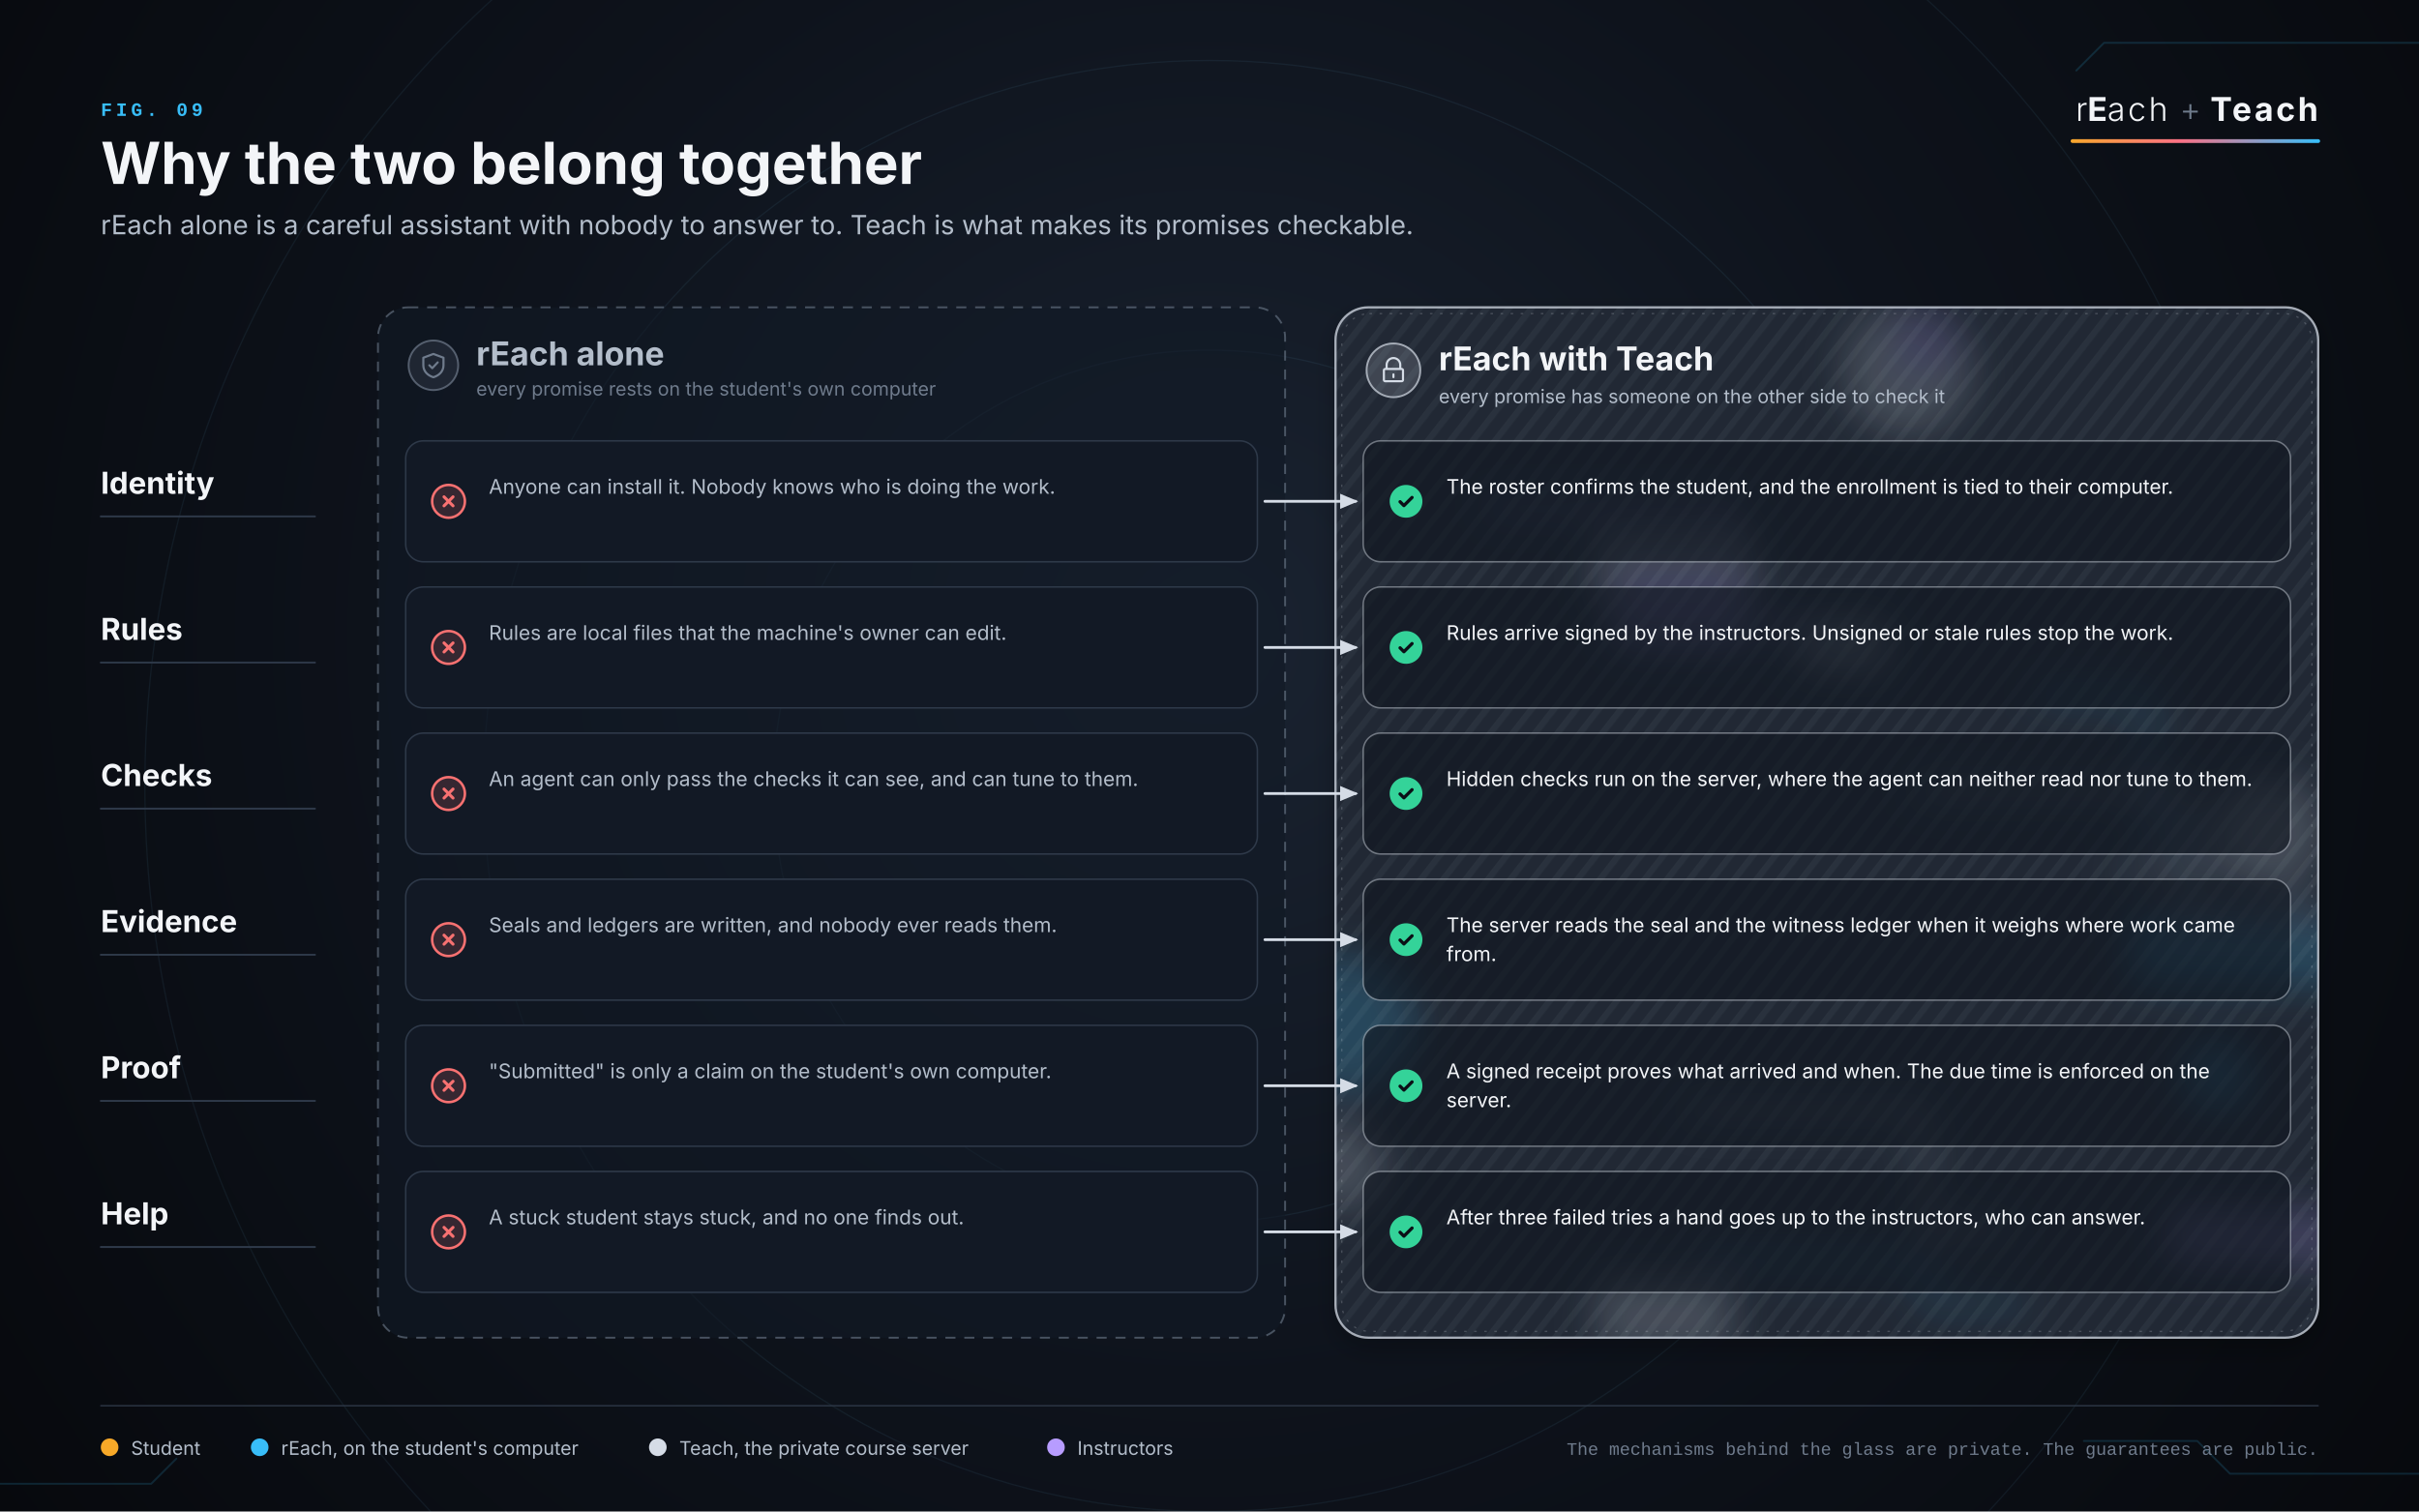
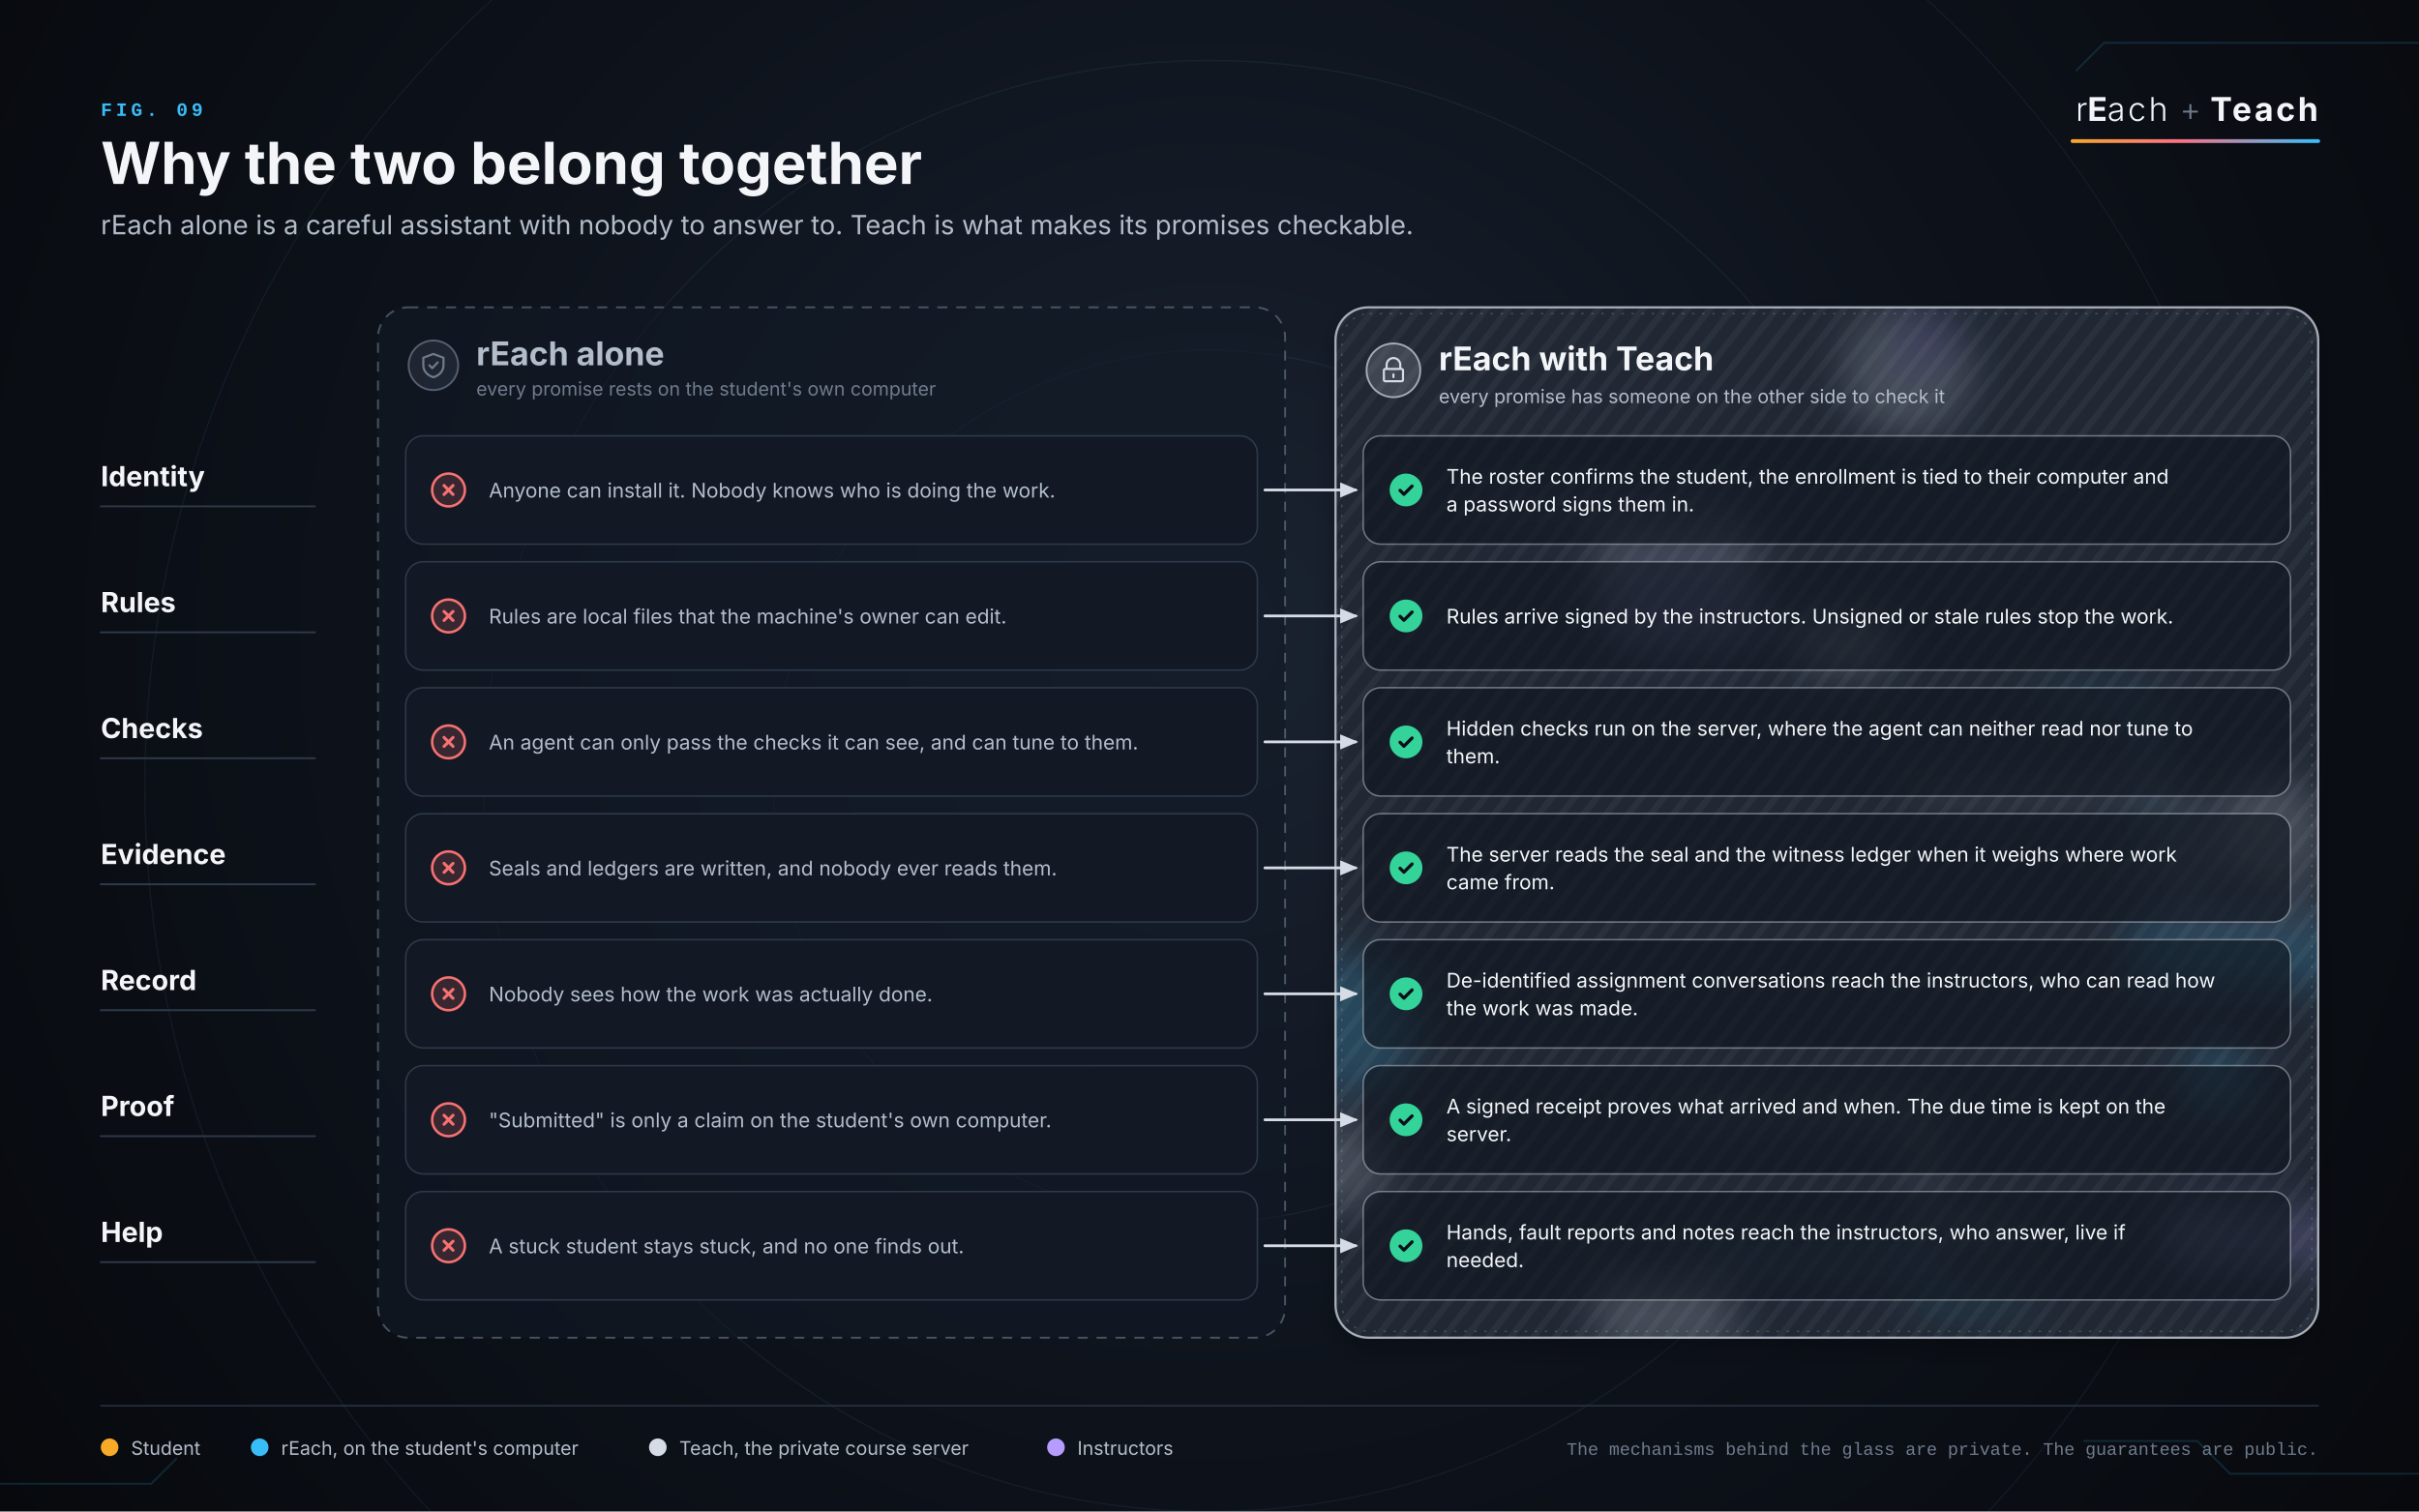
<svg xmlns="http://www.w3.org/2000/svg" viewBox="0 0 1920 1200" width="1920" height="1200" role="img" aria-labelledby="t d">
  <defs>
    <radialGradient id="bg" cx="960" cy="504" r="1190" gradientUnits="userSpaceOnUse">
      <stop offset="0" stop-color="#1a2331" />
      <stop offset=".5" stop-color="#0e131c" />
      <stop offset="1" stop-color="#07090d" />
    </radialGradient>
    <linearGradient id="warmcool" gradientUnits="userSpaceOnUse" x1="1640" y1="0" x2="1840" y2="0">
      <stop offset="0" stop-color="#f7a928" />
      <stop offset=".45" stop-color="#fb7185" />
      <stop offset="1" stop-color="#38bdf8" />
    </linearGradient>
    <filter id="soft" x="-20%" y="-20%" width="140%" height="150%">
      <feGaussianBlur stdDeviation="10" />
    </filter>
    <filter id="frostblur" x="-10%" y="-10%" width="120%" height="120%">
      <feGaussianBlur stdDeviation="16" />
    </filter>
    <pattern id="hatch" width="14" height="14" patternUnits="userSpaceOnUse" patternTransform="rotate(38)">
      <rect width="5" height="14" fill="#d5dce6" fill-opacity="0.05" />
    </pattern>
    <pattern id="dots" width="32" height="32" patternUnits="userSpaceOnUse">
      <circle cx="2" cy="2" r="1.3" fill="#2e3949" fill-opacity="0.07" />
    </pattern>
    <marker id="ar-student" viewBox="0 0 10 10" refX="8.6" refY="5" markerWidth="6.5" markerHeight="6.5" orient="auto-start-reverse">
      <path d="M0 .8L10 5L0 9.2Z" fill="#f7a928" />
    </marker>
    <marker id="ar-reach" viewBox="0 0 10 10" refX="8.6" refY="5" markerWidth="6.5" markerHeight="6.5" orient="auto-start-reverse">
      <path d="M0 .8L10 5L0 9.2Z" fill="#38bdf8" />
    </marker>
    <marker id="ar-teach" viewBox="0 0 10 10" refX="8.6" refY="5" markerWidth="6.5" markerHeight="6.5" orient="auto-start-reverse">
      <path d="M0 .8L10 5L0 9.2Z" fill="#d5dce6" />
    </marker>
    <marker id="ar-instructor" viewBox="0 0 10 10" refX="8.6" refY="5" markerWidth="6.5" markerHeight="6.5" orient="auto-start-reverse">
      <path d="M0 .8L10 5L0 9.2Z" fill="#b79cff" />
    </marker>
    <marker id="ar-ok" viewBox="0 0 10 10" refX="8.6" refY="5" markerWidth="6.5" markerHeight="6.5" orient="auto-start-reverse">
      <path d="M0 .8L10 5L0 9.2Z" fill="#34d399" />
    </marker>
    <marker id="ar-stop" viewBox="0 0 10 10" refX="8.6" refY="5" markerWidth="6.5" markerHeight="6.5" orient="auto-start-reverse">
      <path d="M0 .8L10 5L0 9.2Z" fill="#f87171" />
    </marker>
    <marker id="ar-soft" viewBox="0 0 10 10" refX="8.6" refY="5" markerWidth="6.5" markerHeight="6.5" orient="auto-start-reverse">
      <path d="M0 .8L10 5L0 9.2Z" fill="#b3bdca" />
    </marker>
  </defs>
  <rect x="0" y="0" width="1920" height="1200" rx="0" fill="url(#bg)" />
  <g fill="none" stroke="#7dd3fc" stroke-opacity="0.07" stroke-width="1">
    <circle cx="960" cy="624" r="346" />
    <circle cx="960" cy="624" r="576" />
    <circle cx="960" cy="624" r="845" />
    <circle cx="960" cy="624" r="1152" />
  </g>
  <g fill="none" stroke="#38bdf8" stroke-opacity=".16" stroke-width="1.5" stroke-linecap="round" stroke-linejoin="round">
    <path d="M1920 34H1670l-22 22" />
    <path d="M1920 1170H1770l-26-26h-90" />
    <path d="M0 1178H120l20-20" />
  </g>
  <text x="80" y="92" font-family="ui-monospace,'SF Mono',Menlo,Consolas,'Liberation Mono',monospace" font-size="15" font-weight="700" fill="#38bdf8" text-anchor="start" letter-spacing="3">FIG. 09</text>
  <text x="80" y="146" font-family="Inter,-apple-system,BlinkMacSystemFont,'Segoe UI',Helvetica,Arial,sans-serif" font-size="46" font-weight="650" fill="#f3f5f8" text-anchor="start">Why the two belong together</text>
  <text x="80" y="186" font-family="Inter,-apple-system,BlinkMacSystemFont,'Segoe UI',Helvetica,Arial,sans-serif" font-size="21" font-weight="400" fill="#b3bdca" text-anchor="start">rEach alone is a careful assistant with nobody to answer to. Teach is what makes its promises checkable.</text>
  <text x="1840" y="96" text-anchor="end" font-family="Inter,-apple-system,BlinkMacSystemFont,'Segoe UI',Helvetica,Arial,sans-serif" font-size="26" font-weight="300" fill="#f3f5f8" letter-spacing="2">r<tspan font-weight="650">E</tspan>ach <tspan fill="#6f7b8c" font-weight="300">+</tspan>
    <tspan font-weight="650">Teach</tspan>
  </text>
  <path d="M1645.0 112H1840" stroke="url(#warmcool)" stroke-width="3" stroke-linecap="round" />
  <rect x="300" y="244" width="720" height="818" rx="24" fill="#121925" fill-opacity="0.6" stroke="#6f7b8c" stroke-width="1.5" stroke-opacity="0.6" stroke-dasharray="8 7" />
  <circle cx="344" cy="290" r="19.68" fill="#6f7b8c" fill-opacity="0.165" stroke="#6f7b8c" stroke-width="1.5" stroke-opacity="0.7" />
  <path transform="translate(332.0 278.0) scale(1.0)" d="M12 3l8 3v6c0 4.6-3.2 8-8 9.5C7.2 20 4 16.6 4 12V6l8-3ZM8.8 12l2.3 2.3 4.3-4.6" fill="none" stroke="#6f7b8c" stroke-width="1.7" stroke-linecap="round" stroke-linejoin="round" />
  <text x="378" y="290" font-family="Inter,-apple-system,BlinkMacSystemFont,'Segoe UI',Helvetica,Arial,sans-serif" font-size="26" font-weight="650" fill="#b3bdca" text-anchor="start">rEach alone</text>
  <text x="378" y="314" font-family="Inter,-apple-system,BlinkMacSystemFont,'Segoe UI',Helvetica,Arial,sans-serif" font-size="15" font-weight="400" fill="#6f7b8c" text-anchor="start">every promise rests on the student's own computer</text>
  <rect x="1060" y="252" width="780" height="818" rx="26" fill="#000000" fill-opacity="0.27" filter="url(#soft)" />
  <rect x="1060" y="244" width="780" height="818" rx="26" fill="#121925" />
  <clipPath id="fr1">
    <rect x="1060" y="244" width="780" height="818" rx="26" />
  </clipPath>
  <g clip-path="url(#fr1)">
    <g filter="url(#frostblur)" opacity="0.2">
      <rect x="1267" y="1016" width="108" height="61" rx="8" fill="#d5dce6" />
      <circle cx="1760" cy="854" r="28" fill="#38bdf8" />
      <path d="M1682 691h141v78h99" fill="none" stroke="#d5dce6" stroke-width="10" stroke-linecap="round" />
      <rect x="1720" y="960" width="193" height="44" rx="8" fill="#b79cff" />
      <circle cx="1514" cy="294" r="52" fill="#d5dce6" />
      <path d="M1620 553h85v110h75" fill="none" stroke="#38bdf8" stroke-width="10" stroke-linecap="round" />
      <rect x="1428" y="492" width="72" height="41" rx="8" fill="#d5dce6" />
      <circle cx="1528" cy="272" r="27" fill="#b79cff" />
      <path d="M1524 628h213v99h97" fill="none" stroke="#d5dce6" stroke-width="10" stroke-linecap="round" />
      <rect x="1690" y="727" width="192" height="56" rx="8" fill="#38bdf8" />
      <circle cx="1802" cy="660" r="44" fill="#d5dce6" />
      <path d="M1182 404h192v93h65" fill="none" stroke="#b79cff" stroke-width="10" stroke-linecap="round" />
      <rect x="1267" y="425" width="126" height="59" rx="8" fill="#d5dce6" />
      <circle cx="1068" cy="814" r="57" fill="#38bdf8" />
      <path d="M1341 882h187v94h65" fill="none" stroke="#d5dce6" stroke-width="10" stroke-linecap="round" />
      <rect x="1280" y="450" width="107" height="65" rx="8" fill="#b79cff" />
      <circle cx="1065" cy="927" r="36" fill="#d5dce6" />
      <path d="M1355 1001h176v34h74" fill="none" stroke="#38bdf8" stroke-width="10" stroke-linecap="round" />
    </g>
    <rect x="1060" y="244" width="780" height="818" fill="#dfe7f1" fill-opacity="0.075" />
    <rect x="1060" y="244" width="780" height="818" fill="url(#hatch)" />
  </g>
  <rect x="1060" y="244" width="780" height="818" rx="26" fill="none" stroke="#d5dce6" stroke-width="1.8" stroke-opacity="0.75" />
  <rect x="1065" y="249" width="770" height="808" rx="22" fill="none" stroke="#d5dce6" stroke-width="1" stroke-opacity="0.22" stroke-dasharray="2 6" />
  <circle cx="1106" cy="294" r="21.32" fill="#d5dce6" fill-opacity="0.165" stroke="#d5dce6" stroke-width="1.5" stroke-opacity="0.7" />
  <path transform="translate(1093.0 281.0) scale(1.0833)" d="M7 11V8a5 5 0 0 1 10 0v3M6 11h12a1 1 0 0 1 1 1v7a1 1 0 0 1-1 1H6a1 1 0 0 1-1-1v-7a1 1 0 0 1 1-1ZM12 15v2" fill="none" stroke="#d5dce6" stroke-width="1.57" stroke-linecap="round" stroke-linejoin="round" />
  <text x="1142" y="294" font-family="Inter,-apple-system,BlinkMacSystemFont,'Segoe UI',Helvetica,Arial,sans-serif" font-size="26" font-weight="650" fill="#f3f5f8" text-anchor="start">rEach with Teach</text>
  <text x="1142" y="320" font-family="Inter,-apple-system,BlinkMacSystemFont,'Segoe UI',Helvetica,Arial,sans-serif" font-size="15" font-weight="400" fill="#b3bdca" text-anchor="start">every promise has someone on the other side to check it</text>
-   <text x="80" y="392" font-family="Inter,-apple-system,BlinkMacSystemFont,'Segoe UI',Helvetica,Arial,sans-serif" font-size="24" font-weight="650" fill="#f3f5f8" text-anchor="start">Identity</text>
-   <line x1="80" y1="410" x2="250" y2="410" stroke="#2e3949" stroke-width="1.5" stroke-linecap="round" />
-   <rect x="322" y="350" width="676" height="96" rx="14" fill="#121925" stroke="#2e3949" stroke-width="1.2" />
-   <circle cx="356" cy="398" r="13" fill="#f87171" fill-opacity="0.16" stroke="#f87171" stroke-width="2" />
-   <path transform="translate(348.85 390.85) scale(0.5958)" d="M6 6l12 12M18 6L6 18" fill="none" stroke="#f87171" stroke-width="4.03" stroke-linecap="round" stroke-linejoin="round" />
-   <text x="388" y="392" font-family="Inter,-apple-system,BlinkMacSystemFont,'Segoe UI',Helvetica,Arial,sans-serif" font-size="16" font-weight="400" fill="#b3bdca" text-anchor="start">Anyone can install it. Nobody knows who is doing the work.</text>
-   <rect x="1082" y="350" width="736" height="96" rx="14" fill="#0f151f" fill-opacity="0.62" stroke="#d5dce6" stroke-width="1.2" stroke-opacity="0.45" />
-   <circle cx="1116" cy="398" r="13" fill="#34d399" />
-   <path transform="translate(1107.88 389.88) scale(0.6771)" d="M5 12.5l4.5 4.5L19 7.5" fill="none" stroke="#0b0f16" stroke-width="3.84" stroke-linecap="round" stroke-linejoin="round" />
-   <text x="1148" y="392" font-family="Inter,-apple-system,BlinkMacSystemFont,'Segoe UI',Helvetica,Arial,sans-serif" font-size="16" font-weight="400" fill="#f3f5f8" text-anchor="start">The roster confirms the student, and the enrollment is tied to their computer.</text>
-   <path d="M1004 398L1076 398" fill="none" stroke="#d5dce6" stroke-width="2.2" stroke-linecap="round" stroke-linejoin="round" marker-end="url(#ar-teach)" />
-   <text x="80" y="508" font-family="Inter,-apple-system,BlinkMacSystemFont,'Segoe UI',Helvetica,Arial,sans-serif" font-size="24" font-weight="650" fill="#f3f5f8" text-anchor="start">Rules</text>
-   <line x1="80" y1="526" x2="250" y2="526" stroke="#2e3949" stroke-width="1.5" stroke-linecap="round" />
-   <rect x="322" y="466" width="676" height="96" rx="14" fill="#121925" stroke="#2e3949" stroke-width="1.2" />
-   <circle cx="356" cy="514" r="13" fill="#f87171" fill-opacity="0.16" stroke="#f87171" stroke-width="2" />
-   <path transform="translate(348.85 506.85) scale(0.5958)" d="M6 6l12 12M18 6L6 18" fill="none" stroke="#f87171" stroke-width="4.03" stroke-linecap="round" stroke-linejoin="round" />
-   <text x="388" y="508" font-family="Inter,-apple-system,BlinkMacSystemFont,'Segoe UI',Helvetica,Arial,sans-serif" font-size="16" font-weight="400" fill="#b3bdca" text-anchor="start">Rules are local files that the machine's owner can edit.</text>
-   <rect x="1082" y="466" width="736" height="96" rx="14" fill="#0f151f" fill-opacity="0.62" stroke="#d5dce6" stroke-width="1.2" stroke-opacity="0.45" />
-   <circle cx="1116" cy="514" r="13" fill="#34d399" />
-   <path transform="translate(1107.88 505.88) scale(0.6771)" d="M5 12.5l4.5 4.5L19 7.5" fill="none" stroke="#0b0f16" stroke-width="3.84" stroke-linecap="round" stroke-linejoin="round" />
-   <text x="1148" y="508" font-family="Inter,-apple-system,BlinkMacSystemFont,'Segoe UI',Helvetica,Arial,sans-serif" font-size="16" font-weight="400" fill="#f3f5f8" text-anchor="start">Rules arrive signed by the instructors. Unsigned or stale rules stop the work.</text>
-   <path d="M1004 514L1076 514" fill="none" stroke="#d5dce6" stroke-width="2.2" stroke-linecap="round" stroke-linejoin="round" marker-end="url(#ar-teach)" />
-   <text x="80" y="624" font-family="Inter,-apple-system,BlinkMacSystemFont,'Segoe UI',Helvetica,Arial,sans-serif" font-size="24" font-weight="650" fill="#f3f5f8" text-anchor="start">Checks</text>
-   <line x1="80" y1="642" x2="250" y2="642" stroke="#2e3949" stroke-width="1.5" stroke-linecap="round" />
-   <rect x="322" y="582" width="676" height="96" rx="14" fill="#121925" stroke="#2e3949" stroke-width="1.2" />
-   <circle cx="356" cy="630" r="13" fill="#f87171" fill-opacity="0.16" stroke="#f87171" stroke-width="2" />
-   <path transform="translate(348.85 622.85) scale(0.5958)" d="M6 6l12 12M18 6L6 18" fill="none" stroke="#f87171" stroke-width="4.03" stroke-linecap="round" stroke-linejoin="round" />
-   <text x="388" y="624" font-family="Inter,-apple-system,BlinkMacSystemFont,'Segoe UI',Helvetica,Arial,sans-serif" font-size="16" font-weight="400" fill="#b3bdca" text-anchor="start">An agent can only pass the checks it can see, and can tune to them.</text>
-   <rect x="1082" y="582" width="736" height="96" rx="14" fill="#0f151f" fill-opacity="0.62" stroke="#d5dce6" stroke-width="1.2" stroke-opacity="0.45" />
-   <circle cx="1116" cy="630" r="13" fill="#34d399" />
-   <path transform="translate(1107.88 621.88) scale(0.6771)" d="M5 12.5l4.5 4.5L19 7.5" fill="none" stroke="#0b0f16" stroke-width="3.84" stroke-linecap="round" stroke-linejoin="round" />
-   <text x="1148" y="624" font-family="Inter,-apple-system,BlinkMacSystemFont,'Segoe UI',Helvetica,Arial,sans-serif" font-size="16" font-weight="400" fill="#f3f5f8" text-anchor="start">Hidden checks run on the server, where the agent can neither read nor tune to them.</text>
-   <path d="M1004 630L1076 630" fill="none" stroke="#d5dce6" stroke-width="2.2" stroke-linecap="round" stroke-linejoin="round" marker-end="url(#ar-teach)" />
-   <text x="80" y="740" font-family="Inter,-apple-system,BlinkMacSystemFont,'Segoe UI',Helvetica,Arial,sans-serif" font-size="24" font-weight="650" fill="#f3f5f8" text-anchor="start">Evidence</text>
-   <line x1="80" y1="758" x2="250" y2="758" stroke="#2e3949" stroke-width="1.5" stroke-linecap="round" />
-   <rect x="322" y="698" width="676" height="96" rx="14" fill="#121925" stroke="#2e3949" stroke-width="1.2" />
-   <circle cx="356" cy="746" r="13" fill="#f87171" fill-opacity="0.16" stroke="#f87171" stroke-width="2" />
-   <path transform="translate(348.85 738.85) scale(0.5958)" d="M6 6l12 12M18 6L6 18" fill="none" stroke="#f87171" stroke-width="4.03" stroke-linecap="round" stroke-linejoin="round" />
-   <text x="388" y="740" font-family="Inter,-apple-system,BlinkMacSystemFont,'Segoe UI',Helvetica,Arial,sans-serif" font-size="16" font-weight="400" fill="#b3bdca" text-anchor="start">Seals and ledgers are written, and nobody ever reads them.</text>
-   <rect x="1082" y="698" width="736" height="96" rx="14" fill="#0f151f" fill-opacity="0.62" stroke="#d5dce6" stroke-width="1.2" stroke-opacity="0.45" />
-   <circle cx="1116" cy="746" r="13" fill="#34d399" />
-   <path transform="translate(1107.88 737.88) scale(0.6771)" d="M5 12.5l4.5 4.5L19 7.5" fill="none" stroke="#0b0f16" stroke-width="3.84" stroke-linecap="round" stroke-linejoin="round" />
-   <text x="1148" y="740" font-family="Inter,-apple-system,BlinkMacSystemFont,'Segoe UI',Helvetica,Arial,sans-serif" font-size="16" font-weight="400" fill="#f3f5f8" text-anchor="start">The server reads the seal and the witness ledger when it weighs where work came</text>
-   <text x="1148" y="763" font-family="Inter,-apple-system,BlinkMacSystemFont,'Segoe UI',Helvetica,Arial,sans-serif" font-size="16" font-weight="400" fill="#f3f5f8" text-anchor="start">from.</text>
-   <path d="M1004 746L1076 746" fill="none" stroke="#d5dce6" stroke-width="2.2" stroke-linecap="round" stroke-linejoin="round" marker-end="url(#ar-teach)" />
-   <text x="80" y="856" font-family="Inter,-apple-system,BlinkMacSystemFont,'Segoe UI',Helvetica,Arial,sans-serif" font-size="24" font-weight="650" fill="#f3f5f8" text-anchor="start">Proof</text>
-   <line x1="80" y1="874" x2="250" y2="874" stroke="#2e3949" stroke-width="1.5" stroke-linecap="round" />
-   <rect x="322" y="814" width="676" height="96" rx="14" fill="#121925" stroke="#2e3949" stroke-width="1.2" />
-   <circle cx="356" cy="862" r="13" fill="#f87171" fill-opacity="0.16" stroke="#f87171" stroke-width="2" />
-   <path transform="translate(348.85 854.85) scale(0.5958)" d="M6 6l12 12M18 6L6 18" fill="none" stroke="#f87171" stroke-width="4.03" stroke-linecap="round" stroke-linejoin="round" />
-   <text x="388" y="856" font-family="Inter,-apple-system,BlinkMacSystemFont,'Segoe UI',Helvetica,Arial,sans-serif" font-size="16" font-weight="400" fill="#b3bdca" text-anchor="start">"Submitted" is only a claim on the student's own computer.</text>
-   <rect x="1082" y="814" width="736" height="96" rx="14" fill="#0f151f" fill-opacity="0.62" stroke="#d5dce6" stroke-width="1.2" stroke-opacity="0.45" />
-   <circle cx="1116" cy="862" r="13" fill="#34d399" />
-   <path transform="translate(1107.88 853.88) scale(0.6771)" d="M5 12.5l4.5 4.5L19 7.5" fill="none" stroke="#0b0f16" stroke-width="3.84" stroke-linecap="round" stroke-linejoin="round" />
-   <text x="1148" y="856" font-family="Inter,-apple-system,BlinkMacSystemFont,'Segoe UI',Helvetica,Arial,sans-serif" font-size="16" font-weight="400" fill="#f3f5f8" text-anchor="start">A signed receipt proves what arrived and when. The due time is enforced on the</text>
-   <text x="1148" y="879" font-family="Inter,-apple-system,BlinkMacSystemFont,'Segoe UI',Helvetica,Arial,sans-serif" font-size="16" font-weight="400" fill="#f3f5f8" text-anchor="start">server.</text>
-   <path d="M1004 862L1076 862" fill="none" stroke="#d5dce6" stroke-width="2.2" stroke-linecap="round" stroke-linejoin="round" marker-end="url(#ar-teach)" />
-   <text x="80" y="972" font-family="Inter,-apple-system,BlinkMacSystemFont,'Segoe UI',Helvetica,Arial,sans-serif" font-size="24" font-weight="650" fill="#f3f5f8" text-anchor="start">Help</text>
-   <line x1="80" y1="990" x2="250" y2="990" stroke="#2e3949" stroke-width="1.5" stroke-linecap="round" />
-   <rect x="322" y="930" width="676" height="96" rx="14" fill="#121925" stroke="#2e3949" stroke-width="1.2" />
-   <circle cx="356" cy="978" r="13" fill="#f87171" fill-opacity="0.16" stroke="#f87171" stroke-width="2" />
-   <path transform="translate(348.85 970.85) scale(0.5958)" d="M6 6l12 12M18 6L6 18" fill="none" stroke="#f87171" stroke-width="4.03" stroke-linecap="round" stroke-linejoin="round" />
-   <text x="388" y="972" font-family="Inter,-apple-system,BlinkMacSystemFont,'Segoe UI',Helvetica,Arial,sans-serif" font-size="16" font-weight="400" fill="#b3bdca" text-anchor="start">A stuck student stays stuck, and no one finds out.</text>
-   <rect x="1082" y="930" width="736" height="96" rx="14" fill="#0f151f" fill-opacity="0.62" stroke="#d5dce6" stroke-width="1.2" stroke-opacity="0.45" />
-   <circle cx="1116" cy="978" r="13" fill="#34d399" />
-   <path transform="translate(1107.88 969.88) scale(0.6771)" d="M5 12.5l4.5 4.5L19 7.5" fill="none" stroke="#0b0f16" stroke-width="3.84" stroke-linecap="round" stroke-linejoin="round" />
-   <text x="1148" y="972" font-family="Inter,-apple-system,BlinkMacSystemFont,'Segoe UI',Helvetica,Arial,sans-serif" font-size="16" font-weight="400" fill="#f3f5f8" text-anchor="start">After three failed tries a hand goes up to the instructors, who can answer.</text>
-   <path d="M1004 978L1076 978" fill="none" stroke="#d5dce6" stroke-width="2.2" stroke-linecap="round" stroke-linejoin="round" marker-end="url(#ar-teach)" />
+   <text x="80" y="386" font-family="Inter,-apple-system,BlinkMacSystemFont,'Segoe UI',Helvetica,Arial,sans-serif" font-size="22" font-weight="650" fill="#f3f5f8" text-anchor="start">Identity</text>
+   <line x1="80" y1="402" x2="250" y2="402" stroke="#2e3949" stroke-width="1.5" stroke-linecap="round" />
+   <rect x="322" y="346" width="676" height="86" rx="14" fill="#121925" stroke="#2e3949" stroke-width="1.2" />
+   <circle cx="356" cy="389" r="13" fill="#f87171" fill-opacity="0.16" stroke="#f87171" stroke-width="2" />
+   <path transform="translate(348.85 381.85) scale(0.5958)" d="M6 6l12 12M18 6L6 18" fill="none" stroke="#f87171" stroke-width="4.03" stroke-linecap="round" stroke-linejoin="round" />
+   <text x="388" y="395" font-family="Inter,-apple-system,BlinkMacSystemFont,'Segoe UI',Helvetica,Arial,sans-serif" font-size="16" font-weight="400" fill="#b3bdca" text-anchor="start">Anyone can install it. Nobody knows who is doing the work.</text>
+   <rect x="1082" y="346" width="736" height="86" rx="14" fill="#0f151f" fill-opacity="0.62" stroke="#d5dce6" stroke-width="1.2" stroke-opacity="0.45" />
+   <circle cx="1116" cy="389" r="13" fill="#34d399" />
+   <path transform="translate(1107.88 380.88) scale(0.6771)" d="M5 12.5l4.5 4.5L19 7.5" fill="none" stroke="#0b0f16" stroke-width="3.84" stroke-linecap="round" stroke-linejoin="round" />
+   <text x="1148" y="384" font-family="Inter,-apple-system,BlinkMacSystemFont,'Segoe UI',Helvetica,Arial,sans-serif" font-size="16" font-weight="400" fill="#f3f5f8" text-anchor="start">The roster confirms the student, the enrollment is tied to their computer and</text>
+   <text x="1148" y="406" font-family="Inter,-apple-system,BlinkMacSystemFont,'Segoe UI',Helvetica,Arial,sans-serif" font-size="16" font-weight="400" fill="#f3f5f8" text-anchor="start">a password signs them in.</text>
+   <path d="M1004 389L1076 389" fill="none" stroke="#d5dce6" stroke-width="2.2" stroke-linecap="round" stroke-linejoin="round" marker-end="url(#ar-teach)" />
+   <text x="80" y="486" font-family="Inter,-apple-system,BlinkMacSystemFont,'Segoe UI',Helvetica,Arial,sans-serif" font-size="22" font-weight="650" fill="#f3f5f8" text-anchor="start">Rules</text>
+   <line x1="80" y1="502" x2="250" y2="502" stroke="#2e3949" stroke-width="1.5" stroke-linecap="round" />
+   <rect x="322" y="446" width="676" height="86" rx="14" fill="#121925" stroke="#2e3949" stroke-width="1.2" />
+   <circle cx="356" cy="489" r="13" fill="#f87171" fill-opacity="0.16" stroke="#f87171" stroke-width="2" />
+   <path transform="translate(348.85 481.85) scale(0.5958)" d="M6 6l12 12M18 6L6 18" fill="none" stroke="#f87171" stroke-width="4.03" stroke-linecap="round" stroke-linejoin="round" />
+   <text x="388" y="495" font-family="Inter,-apple-system,BlinkMacSystemFont,'Segoe UI',Helvetica,Arial,sans-serif" font-size="16" font-weight="400" fill="#b3bdca" text-anchor="start">Rules are local files that the machine's owner can edit.</text>
+   <rect x="1082" y="446" width="736" height="86" rx="14" fill="#0f151f" fill-opacity="0.62" stroke="#d5dce6" stroke-width="1.2" stroke-opacity="0.45" />
+   <circle cx="1116" cy="489" r="13" fill="#34d399" />
+   <path transform="translate(1107.88 480.88) scale(0.6771)" d="M5 12.5l4.5 4.5L19 7.5" fill="none" stroke="#0b0f16" stroke-width="3.84" stroke-linecap="round" stroke-linejoin="round" />
+   <text x="1148" y="495" font-family="Inter,-apple-system,BlinkMacSystemFont,'Segoe UI',Helvetica,Arial,sans-serif" font-size="16" font-weight="400" fill="#f3f5f8" text-anchor="start">Rules arrive signed by the instructors. Unsigned or stale rules stop the work.</text>
+   <path d="M1004 489L1076 489" fill="none" stroke="#d5dce6" stroke-width="2.2" stroke-linecap="round" stroke-linejoin="round" marker-end="url(#ar-teach)" />
+   <text x="80" y="586" font-family="Inter,-apple-system,BlinkMacSystemFont,'Segoe UI',Helvetica,Arial,sans-serif" font-size="22" font-weight="650" fill="#f3f5f8" text-anchor="start">Checks</text>
+   <line x1="80" y1="602" x2="250" y2="602" stroke="#2e3949" stroke-width="1.5" stroke-linecap="round" />
+   <rect x="322" y="546" width="676" height="86" rx="14" fill="#121925" stroke="#2e3949" stroke-width="1.2" />
+   <circle cx="356" cy="589" r="13" fill="#f87171" fill-opacity="0.16" stroke="#f87171" stroke-width="2" />
+   <path transform="translate(348.85 581.85) scale(0.5958)" d="M6 6l12 12M18 6L6 18" fill="none" stroke="#f87171" stroke-width="4.03" stroke-linecap="round" stroke-linejoin="round" />
+   <text x="388" y="595" font-family="Inter,-apple-system,BlinkMacSystemFont,'Segoe UI',Helvetica,Arial,sans-serif" font-size="16" font-weight="400" fill="#b3bdca" text-anchor="start">An agent can only pass the checks it can see, and can tune to them.</text>
+   <rect x="1082" y="546" width="736" height="86" rx="14" fill="#0f151f" fill-opacity="0.62" stroke="#d5dce6" stroke-width="1.2" stroke-opacity="0.45" />
+   <circle cx="1116" cy="589" r="13" fill="#34d399" />
+   <path transform="translate(1107.88 580.88) scale(0.6771)" d="M5 12.5l4.5 4.5L19 7.5" fill="none" stroke="#0b0f16" stroke-width="3.84" stroke-linecap="round" stroke-linejoin="round" />
+   <text x="1148" y="584" font-family="Inter,-apple-system,BlinkMacSystemFont,'Segoe UI',Helvetica,Arial,sans-serif" font-size="16" font-weight="400" fill="#f3f5f8" text-anchor="start">Hidden checks run on the server, where the agent can neither read nor tune to</text>
+   <text x="1148" y="606" font-family="Inter,-apple-system,BlinkMacSystemFont,'Segoe UI',Helvetica,Arial,sans-serif" font-size="16" font-weight="400" fill="#f3f5f8" text-anchor="start">them.</text>
+   <path d="M1004 589L1076 589" fill="none" stroke="#d5dce6" stroke-width="2.2" stroke-linecap="round" stroke-linejoin="round" marker-end="url(#ar-teach)" />
+   <text x="80" y="686" font-family="Inter,-apple-system,BlinkMacSystemFont,'Segoe UI',Helvetica,Arial,sans-serif" font-size="22" font-weight="650" fill="#f3f5f8" text-anchor="start">Evidence</text>
+   <line x1="80" y1="702" x2="250" y2="702" stroke="#2e3949" stroke-width="1.5" stroke-linecap="round" />
+   <rect x="322" y="646" width="676" height="86" rx="14" fill="#121925" stroke="#2e3949" stroke-width="1.2" />
+   <circle cx="356" cy="689" r="13" fill="#f87171" fill-opacity="0.16" stroke="#f87171" stroke-width="2" />
+   <path transform="translate(348.85 681.85) scale(0.5958)" d="M6 6l12 12M18 6L6 18" fill="none" stroke="#f87171" stroke-width="4.03" stroke-linecap="round" stroke-linejoin="round" />
+   <text x="388" y="695" font-family="Inter,-apple-system,BlinkMacSystemFont,'Segoe UI',Helvetica,Arial,sans-serif" font-size="16" font-weight="400" fill="#b3bdca" text-anchor="start">Seals and ledgers are written, and nobody ever reads them.</text>
+   <rect x="1082" y="646" width="736" height="86" rx="14" fill="#0f151f" fill-opacity="0.62" stroke="#d5dce6" stroke-width="1.2" stroke-opacity="0.45" />
+   <circle cx="1116" cy="689" r="13" fill="#34d399" />
+   <path transform="translate(1107.88 680.88) scale(0.6771)" d="M5 12.5l4.5 4.5L19 7.5" fill="none" stroke="#0b0f16" stroke-width="3.84" stroke-linecap="round" stroke-linejoin="round" />
+   <text x="1148" y="684" font-family="Inter,-apple-system,BlinkMacSystemFont,'Segoe UI',Helvetica,Arial,sans-serif" font-size="16" font-weight="400" fill="#f3f5f8" text-anchor="start">The server reads the seal and the witness ledger when it weighs where work</text>
+   <text x="1148" y="706" font-family="Inter,-apple-system,BlinkMacSystemFont,'Segoe UI',Helvetica,Arial,sans-serif" font-size="16" font-weight="400" fill="#f3f5f8" text-anchor="start">came from.</text>
+   <path d="M1004 689L1076 689" fill="none" stroke="#d5dce6" stroke-width="2.2" stroke-linecap="round" stroke-linejoin="round" marker-end="url(#ar-teach)" />
+   <text x="80" y="786" font-family="Inter,-apple-system,BlinkMacSystemFont,'Segoe UI',Helvetica,Arial,sans-serif" font-size="22" font-weight="650" fill="#f3f5f8" text-anchor="start">Record</text>
+   <line x1="80" y1="802" x2="250" y2="802" stroke="#2e3949" stroke-width="1.5" stroke-linecap="round" />
+   <rect x="322" y="746" width="676" height="86" rx="14" fill="#121925" stroke="#2e3949" stroke-width="1.2" />
+   <circle cx="356" cy="789" r="13" fill="#f87171" fill-opacity="0.16" stroke="#f87171" stroke-width="2" />
+   <path transform="translate(348.85 781.85) scale(0.5958)" d="M6 6l12 12M18 6L6 18" fill="none" stroke="#f87171" stroke-width="4.03" stroke-linecap="round" stroke-linejoin="round" />
+   <text x="388" y="795" font-family="Inter,-apple-system,BlinkMacSystemFont,'Segoe UI',Helvetica,Arial,sans-serif" font-size="16" font-weight="400" fill="#b3bdca" text-anchor="start">Nobody sees how the work was actually done.</text>
+   <rect x="1082" y="746" width="736" height="86" rx="14" fill="#0f151f" fill-opacity="0.62" stroke="#d5dce6" stroke-width="1.2" stroke-opacity="0.45" />
+   <circle cx="1116" cy="789" r="13" fill="#34d399" />
+   <path transform="translate(1107.88 780.88) scale(0.6771)" d="M5 12.5l4.5 4.5L19 7.5" fill="none" stroke="#0b0f16" stroke-width="3.84" stroke-linecap="round" stroke-linejoin="round" />
+   <text x="1148" y="784" font-family="Inter,-apple-system,BlinkMacSystemFont,'Segoe UI',Helvetica,Arial,sans-serif" font-size="16" font-weight="400" fill="#f3f5f8" text-anchor="start">De-identified assignment conversations reach the instructors, who can read how</text>
+   <text x="1148" y="806" font-family="Inter,-apple-system,BlinkMacSystemFont,'Segoe UI',Helvetica,Arial,sans-serif" font-size="16" font-weight="400" fill="#f3f5f8" text-anchor="start">the work was made.</text>
+   <path d="M1004 789L1076 789" fill="none" stroke="#d5dce6" stroke-width="2.2" stroke-linecap="round" stroke-linejoin="round" marker-end="url(#ar-teach)" />
+   <text x="80" y="886" font-family="Inter,-apple-system,BlinkMacSystemFont,'Segoe UI',Helvetica,Arial,sans-serif" font-size="22" font-weight="650" fill="#f3f5f8" text-anchor="start">Proof</text>
+   <line x1="80" y1="902" x2="250" y2="902" stroke="#2e3949" stroke-width="1.5" stroke-linecap="round" />
+   <rect x="322" y="846" width="676" height="86" rx="14" fill="#121925" stroke="#2e3949" stroke-width="1.2" />
+   <circle cx="356" cy="889" r="13" fill="#f87171" fill-opacity="0.16" stroke="#f87171" stroke-width="2" />
+   <path transform="translate(348.85 881.85) scale(0.5958)" d="M6 6l12 12M18 6L6 18" fill="none" stroke="#f87171" stroke-width="4.03" stroke-linecap="round" stroke-linejoin="round" />
+   <text x="388" y="895" font-family="Inter,-apple-system,BlinkMacSystemFont,'Segoe UI',Helvetica,Arial,sans-serif" font-size="16" font-weight="400" fill="#b3bdca" text-anchor="start">"Submitted" is only a claim on the student's own computer.</text>
+   <rect x="1082" y="846" width="736" height="86" rx="14" fill="#0f151f" fill-opacity="0.62" stroke="#d5dce6" stroke-width="1.2" stroke-opacity="0.45" />
+   <circle cx="1116" cy="889" r="13" fill="#34d399" />
+   <path transform="translate(1107.88 880.88) scale(0.6771)" d="M5 12.5l4.5 4.5L19 7.5" fill="none" stroke="#0b0f16" stroke-width="3.84" stroke-linecap="round" stroke-linejoin="round" />
+   <text x="1148" y="884" font-family="Inter,-apple-system,BlinkMacSystemFont,'Segoe UI',Helvetica,Arial,sans-serif" font-size="16" font-weight="400" fill="#f3f5f8" text-anchor="start">A signed receipt proves what arrived and when. The due time is kept on the</text>
+   <text x="1148" y="906" font-family="Inter,-apple-system,BlinkMacSystemFont,'Segoe UI',Helvetica,Arial,sans-serif" font-size="16" font-weight="400" fill="#f3f5f8" text-anchor="start">server.</text>
+   <path d="M1004 889L1076 889" fill="none" stroke="#d5dce6" stroke-width="2.2" stroke-linecap="round" stroke-linejoin="round" marker-end="url(#ar-teach)" />
+   <text x="80" y="986" font-family="Inter,-apple-system,BlinkMacSystemFont,'Segoe UI',Helvetica,Arial,sans-serif" font-size="22" font-weight="650" fill="#f3f5f8" text-anchor="start">Help</text>
+   <line x1="80" y1="1002" x2="250" y2="1002" stroke="#2e3949" stroke-width="1.5" stroke-linecap="round" />
+   <rect x="322" y="946" width="676" height="86" rx="14" fill="#121925" stroke="#2e3949" stroke-width="1.2" />
+   <circle cx="356" cy="989" r="13" fill="#f87171" fill-opacity="0.16" stroke="#f87171" stroke-width="2" />
+   <path transform="translate(348.85 981.85) scale(0.5958)" d="M6 6l12 12M18 6L6 18" fill="none" stroke="#f87171" stroke-width="4.03" stroke-linecap="round" stroke-linejoin="round" />
+   <text x="388" y="995" font-family="Inter,-apple-system,BlinkMacSystemFont,'Segoe UI',Helvetica,Arial,sans-serif" font-size="16" font-weight="400" fill="#b3bdca" text-anchor="start">A stuck student stays stuck, and no one finds out.</text>
+   <rect x="1082" y="946" width="736" height="86" rx="14" fill="#0f151f" fill-opacity="0.62" stroke="#d5dce6" stroke-width="1.2" stroke-opacity="0.45" />
+   <circle cx="1116" cy="989" r="13" fill="#34d399" />
+   <path transform="translate(1107.88 980.88) scale(0.6771)" d="M5 12.5l4.5 4.5L19 7.5" fill="none" stroke="#0b0f16" stroke-width="3.84" stroke-linecap="round" stroke-linejoin="round" />
+   <text x="1148" y="984" font-family="Inter,-apple-system,BlinkMacSystemFont,'Segoe UI',Helvetica,Arial,sans-serif" font-size="16" font-weight="400" fill="#f3f5f8" text-anchor="start">Hands, fault reports and notes reach the instructors, who answer, live if</text>
+   <text x="1148" y="1006" font-family="Inter,-apple-system,BlinkMacSystemFont,'Segoe UI',Helvetica,Arial,sans-serif" font-size="16" font-weight="400" fill="#f3f5f8" text-anchor="start">needed.</text>
+   <path d="M1004 989L1076 989" fill="none" stroke="#d5dce6" stroke-width="2.2" stroke-linecap="round" stroke-linejoin="round" marker-end="url(#ar-teach)" />
  <line x1="80" y1="1116" x2="1840" y2="1116" stroke="#2e3949" stroke-width="1" stroke-linecap="round" />
  <circle cx="87" cy="1149" r="7" fill="#f7a928" />
  <text x="104" y="1155" font-family="Inter,-apple-system,BlinkMacSystemFont,'Segoe UI',Helvetica,Arial,sans-serif" font-size="15" font-weight="400" fill="#b3bdca" text-anchor="start">Student</text>
  <circle cx="206.125" cy="1149" r="7" fill="#38bdf8" />
  <text x="223.125" y="1155" font-family="Inter,-apple-system,BlinkMacSystemFont,'Segoe UI',Helvetica,Arial,sans-serif" font-size="15" font-weight="400" fill="#b3bdca" text-anchor="start">rEach, on the student's computer</text>
  <circle cx="522.125" cy="1149" r="7" fill="#d5dce6" />
  <text x="539.125" y="1155" font-family="Inter,-apple-system,BlinkMacSystemFont,'Segoe UI',Helvetica,Arial,sans-serif" font-size="15" font-weight="400" fill="#b3bdca" text-anchor="start">Teach, the private course server</text>
  <circle cx="838.125" cy="1149" r="7" fill="#b79cff" />
  <text x="855.125" y="1155" font-family="Inter,-apple-system,BlinkMacSystemFont,'Segoe UI',Helvetica,Arial,sans-serif" font-size="15" font-weight="400" fill="#b3bdca" text-anchor="start">Instructors</text>
  <text x="1840" y="1155" font-family="ui-monospace,'SF Mono',Menlo,Consolas,'Liberation Mono',monospace" font-size="14" font-weight="400" fill="#6f7b8c" text-anchor="end">The mechanisms behind the glass are private. The guarantees are public.</text>
</svg>
